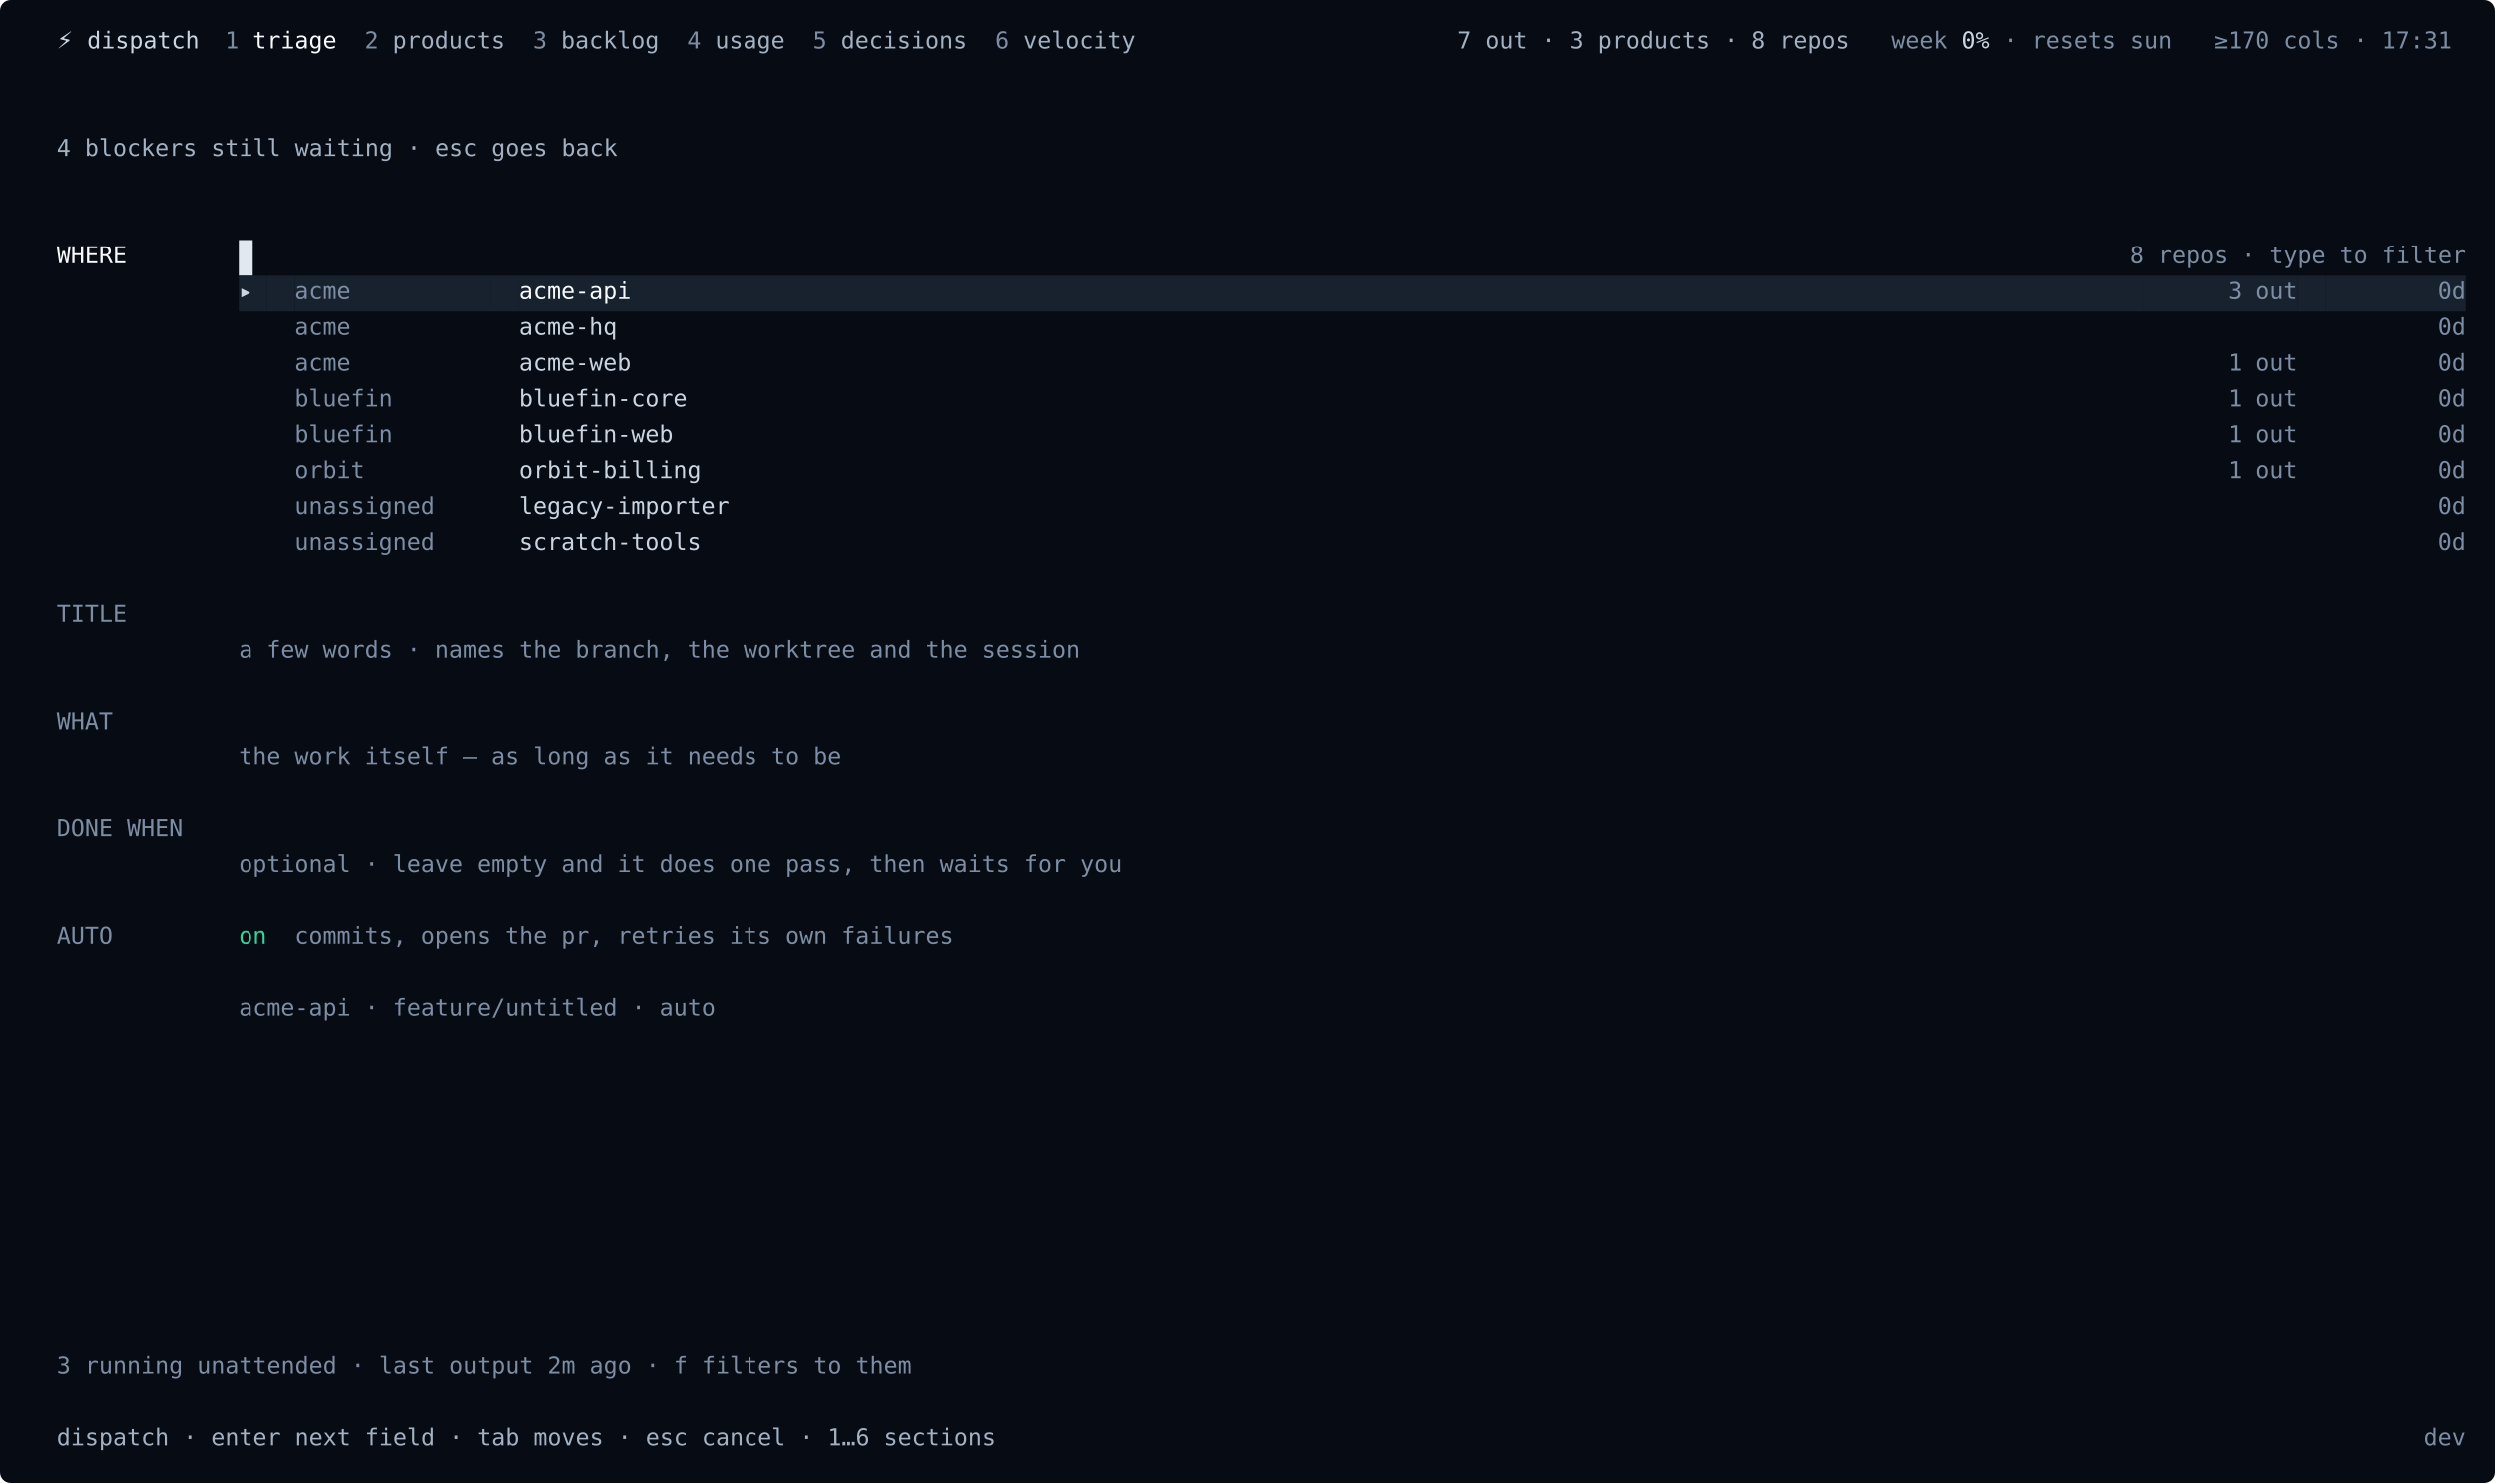
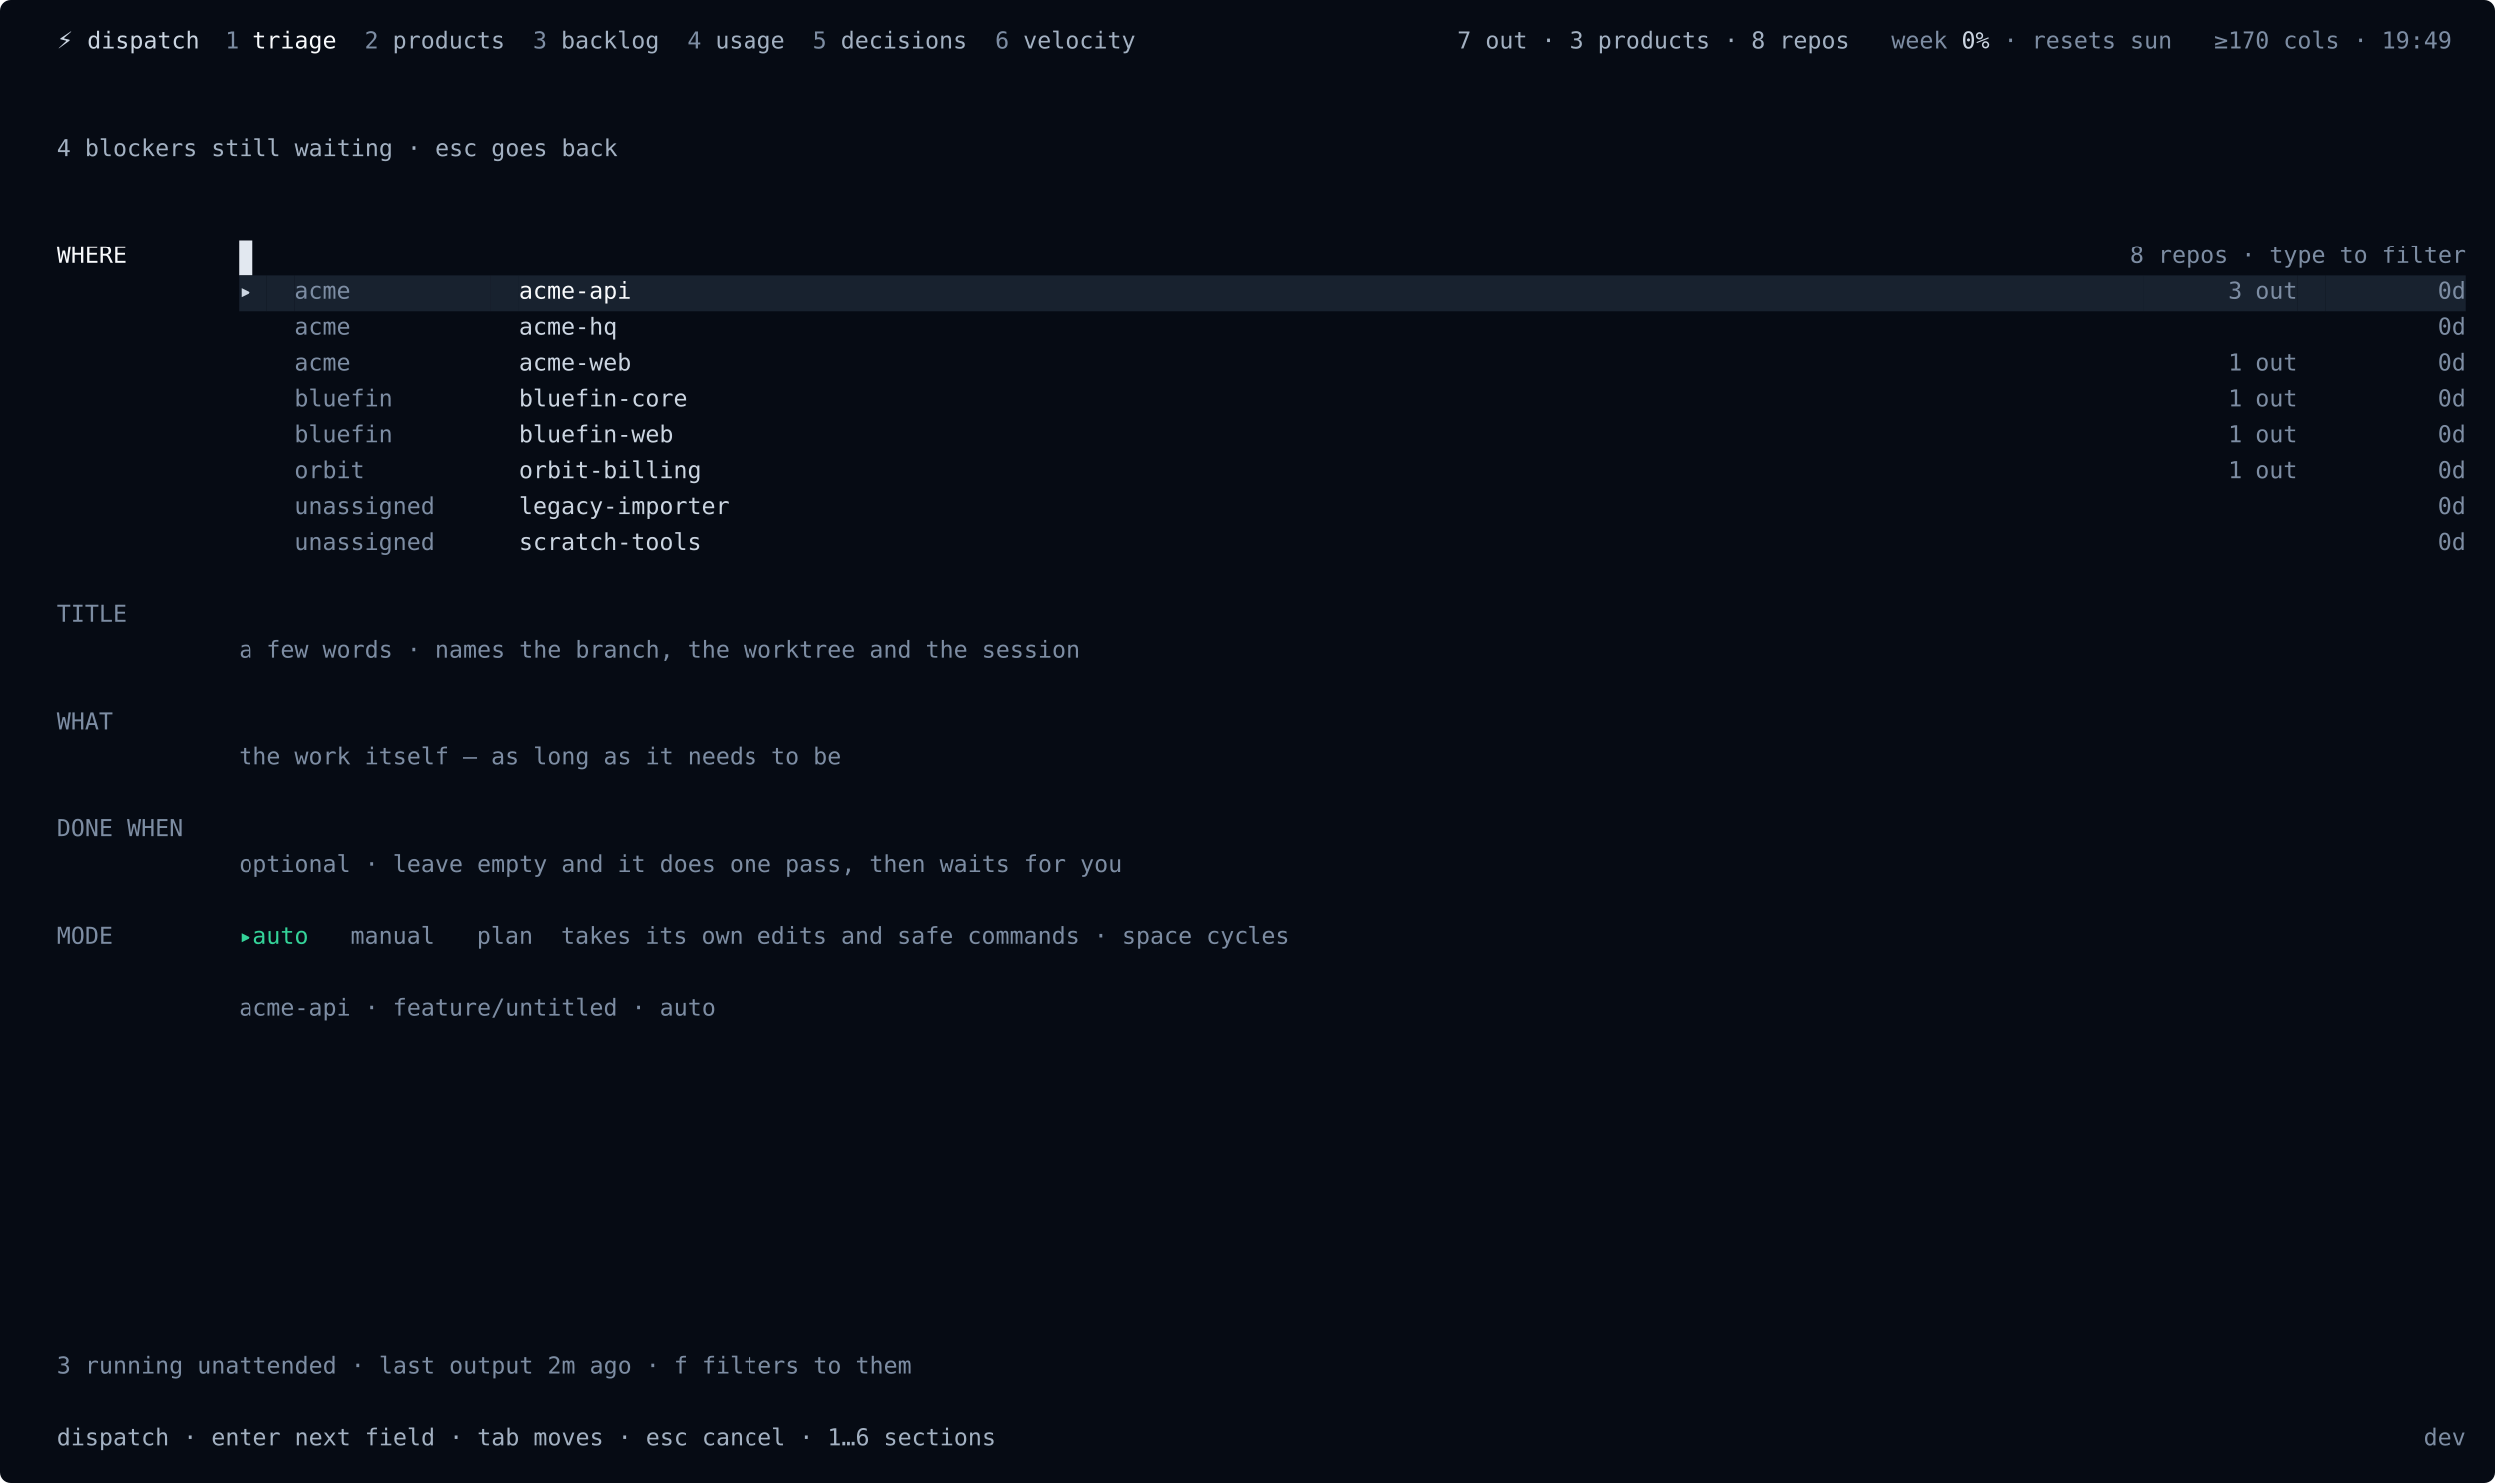
<svg xmlns="http://www.w3.org/2000/svg" width="1393" height="828" viewBox="0 0 1393 828" role="img" aria-label="Dispatching from the fleet">
  <rect width="1393" height="828" rx="6" fill="#060b14" />
  <g font-family="ui-monospace, SFMono-Regular, Menlo, Consolas, 'DejaVu Sans Mono', monospace" font-size="13.0" xml:space="preserve">
    <rect x="133.30" y="134.00" width="7.82" height="20.00" fill="#e2e8f0" />
    <rect x="133.30" y="154.00" width="15.64" height="20.00" fill="#18222f" />
    <rect x="148.94" y="154.00" width="15.64" height="20.00" fill="#18222f" />
    <rect x="164.58" y="154.00" width="109.48" height="20.00" fill="#18222f" />
    <rect x="274.06" y="154.00" width="15.64" height="20.00" fill="#18222f" />
    <rect x="289.70" y="154.00" width="907.12" height="20.00" fill="#18222f" />
    <rect x="1196.82" y="154.00" width="15.64" height="20.00" fill="#18222f" />
    <rect x="1212.46" y="154.00" width="70.38" height="20.00" fill="#18222f" />
    <rect x="1282.84" y="154.00" width="15.64" height="20.00" fill="#18222f" />
    <rect x="1298.48" y="154.00" width="78.20" height="20.00" fill="#18222f" />
    <text xml:space="preserve" y="27.00" fill="#e2e8f0">
      <tspan x="16.00">  </tspan>
      <tspan x="31.64" fill="#cbd5e1">⚡ dispatch</tspan>
      <tspan x="109.84">  </tspan>
      <tspan x="125.48" fill="#7d8da3">1 </tspan>
      <tspan x="141.12" fill="#f8fafc">triage</tspan>
      <tspan x="188.04">  </tspan>
      <tspan x="203.68" fill="#7d8da3">2 </tspan>
      <tspan x="219.32" fill="#a3b1c2">products</tspan>
      <tspan x="281.88">  </tspan>
      <tspan x="297.52" fill="#7d8da3">3 </tspan>
      <tspan x="313.16" fill="#a3b1c2">backlog</tspan>
      <tspan x="367.90">  </tspan>
      <tspan x="383.54" fill="#7d8da3">4 </tspan>
      <tspan x="399.18" fill="#a3b1c2">usage</tspan>
      <tspan x="438.28">  </tspan>
      <tspan x="453.92" fill="#7d8da3">5 </tspan>
      <tspan x="469.56" fill="#a3b1c2">decisions</tspan>
      <tspan x="539.94">  </tspan>
      <tspan x="555.58" fill="#7d8da3">6 </tspan>
      <tspan x="571.22" fill="#a3b1c2">velocity</tspan>
      <tspan x="633.78">                       </tspan>
      <tspan x="813.64" fill="#a3b1c2">7 out · 3 products · 8 repos</tspan>
      <tspan x="1032.60">   </tspan>
      <tspan x="1056.06" fill="#7d8da3">week </tspan>
      <tspan x="1095.16" fill="#cbd5e1">0%</tspan>
      <tspan x="1110.80" fill="#7d8da3"> · resets sun</tspan>
      <tspan x="1212.46">   </tspan>
-       <tspan x="1235.92" fill="#7d8da3">≥170 cols · 17:31</tspan>
+       <tspan x="1235.92" fill="#7d8da3">≥170 cols · 19:49</tspan>
    </text>
    <text xml:space="preserve" y="87.00" fill="#e2e8f0">
      <tspan x="16.00">  </tspan>
      <tspan x="31.64" fill="#a3b1c2">4 blockers still waiting · esc goes back</tspan>
    </text>
    <text xml:space="preserve" y="147.00" fill="#e2e8f0">
      <tspan x="16.00">  </tspan>
      <tspan x="31.64" fill="#f8fafc">WHERE      </tspan>
      <tspan x="117.66">  </tspan>
      <tspan x="133.30" fill="#060b14"> </tspan>
      <tspan x="141.12">                                                                                                                                      </tspan>
      <tspan x="1189.00" fill="#7d8da3">8 repos · type to filter</tspan>
    </text>
    <text xml:space="preserve" y="167.00" fill="#e2e8f0">
      <tspan x="16.00">               </tspan>
      <tspan x="133.30" fill="#cbd5e1">▸ </tspan>
      <tspan x="148.94">  </tspan>
      <tspan x="164.58" fill="#7d8da3">acme          </tspan>
      <tspan x="274.06">  </tspan>
      <tspan x="289.70" fill="#f8fafc">acme-api                                                                                                            </tspan>
      <tspan x="1196.82">  </tspan>
      <tspan x="1212.46" fill="#7d8da3">    3 out</tspan>
      <tspan x="1282.84">  </tspan>
      <tspan x="1298.48" fill="#7d8da3">        0d</tspan>
    </text>
    <text xml:space="preserve" y="187.00" fill="#e2e8f0">
      <tspan x="16.00">               </tspan>
      <tspan x="133.30" fill="#cbd5e1">  </tspan>
      <tspan x="148.94">  </tspan>
      <tspan x="164.58" fill="#7d8da3">acme          </tspan>
      <tspan x="274.06">  </tspan>
      <tspan x="289.70" fill="#cbd5e1">acme-hq                                                                                                             </tspan>
      <tspan x="1196.82">  </tspan>
      <tspan x="1212.46" fill="#7d8da3">         </tspan>
      <tspan x="1282.84">  </tspan>
      <tspan x="1298.48" fill="#7d8da3">        0d</tspan>
    </text>
    <text xml:space="preserve" y="207.00" fill="#e2e8f0">
      <tspan x="16.00">               </tspan>
      <tspan x="133.30" fill="#cbd5e1">  </tspan>
      <tspan x="148.94">  </tspan>
      <tspan x="164.58" fill="#7d8da3">acme          </tspan>
      <tspan x="274.06">  </tspan>
      <tspan x="289.70" fill="#cbd5e1">acme-web                                                                                                            </tspan>
      <tspan x="1196.82">  </tspan>
      <tspan x="1212.46" fill="#7d8da3">    1 out</tspan>
      <tspan x="1282.84">  </tspan>
      <tspan x="1298.48" fill="#7d8da3">        0d</tspan>
    </text>
    <text xml:space="preserve" y="227.00" fill="#e2e8f0">
      <tspan x="16.00">               </tspan>
      <tspan x="133.30" fill="#cbd5e1">  </tspan>
      <tspan x="148.94">  </tspan>
      <tspan x="164.58" fill="#7d8da3">bluefin       </tspan>
      <tspan x="274.06">  </tspan>
      <tspan x="289.70" fill="#cbd5e1">bluefin-core                                                                                                        </tspan>
      <tspan x="1196.82">  </tspan>
      <tspan x="1212.46" fill="#7d8da3">    1 out</tspan>
      <tspan x="1282.84">  </tspan>
      <tspan x="1298.48" fill="#7d8da3">        0d</tspan>
    </text>
    <text xml:space="preserve" y="247.00" fill="#e2e8f0">
      <tspan x="16.00">               </tspan>
      <tspan x="133.30" fill="#cbd5e1">  </tspan>
      <tspan x="148.94">  </tspan>
      <tspan x="164.58" fill="#7d8da3">bluefin       </tspan>
      <tspan x="274.06">  </tspan>
      <tspan x="289.70" fill="#cbd5e1">bluefin-web                                                                                                         </tspan>
      <tspan x="1196.82">  </tspan>
      <tspan x="1212.46" fill="#7d8da3">    1 out</tspan>
      <tspan x="1282.84">  </tspan>
      <tspan x="1298.48" fill="#7d8da3">        0d</tspan>
    </text>
    <text xml:space="preserve" y="267.00" fill="#e2e8f0">
      <tspan x="16.00">               </tspan>
      <tspan x="133.30" fill="#cbd5e1">  </tspan>
      <tspan x="148.94">  </tspan>
      <tspan x="164.58" fill="#7d8da3">orbit         </tspan>
      <tspan x="274.06">  </tspan>
      <tspan x="289.70" fill="#cbd5e1">orbit-billing                                                                                                       </tspan>
      <tspan x="1196.82">  </tspan>
      <tspan x="1212.46" fill="#7d8da3">    1 out</tspan>
      <tspan x="1282.84">  </tspan>
      <tspan x="1298.48" fill="#7d8da3">        0d</tspan>
    </text>
    <text xml:space="preserve" y="287.00" fill="#e2e8f0">
      <tspan x="16.00">               </tspan>
      <tspan x="133.30" fill="#cbd5e1">  </tspan>
      <tspan x="148.94">  </tspan>
      <tspan x="164.58" fill="#7d8da3">unassigned    </tspan>
      <tspan x="274.06">  </tspan>
      <tspan x="289.70" fill="#cbd5e1">legacy-importer                                                                                                     </tspan>
      <tspan x="1196.82">  </tspan>
      <tspan x="1212.46" fill="#7d8da3">         </tspan>
      <tspan x="1282.84">  </tspan>
      <tspan x="1298.48" fill="#7d8da3">        0d</tspan>
    </text>
    <text xml:space="preserve" y="307.00" fill="#e2e8f0">
      <tspan x="16.00">               </tspan>
      <tspan x="133.30" fill="#cbd5e1">  </tspan>
      <tspan x="148.94">  </tspan>
      <tspan x="164.58" fill="#7d8da3">unassigned    </tspan>
      <tspan x="274.06">  </tspan>
      <tspan x="289.70" fill="#cbd5e1">scratch-tools                                                                                                       </tspan>
      <tspan x="1196.82">  </tspan>
      <tspan x="1212.46" fill="#7d8da3">         </tspan>
      <tspan x="1282.84">  </tspan>
      <tspan x="1298.48" fill="#7d8da3">        0d</tspan>
    </text>
    <text xml:space="preserve" y="347.00" fill="#e2e8f0">
      <tspan x="16.00">  </tspan>
      <tspan x="31.64" fill="#7d8da3">TITLE      </tspan>
    </text>
    <text xml:space="preserve" y="367.00" fill="#e2e8f0">
      <tspan x="16.00">               </tspan>
      <tspan x="133.30" fill="#7d8da3">a few words · names the branch, the worktree and the session</tspan>
    </text>
    <text xml:space="preserve" y="407.00" fill="#e2e8f0">
      <tspan x="16.00">  </tspan>
      <tspan x="31.64" fill="#7d8da3">WHAT       </tspan>
    </text>
    <text xml:space="preserve" y="427.00" fill="#e2e8f0">
      <tspan x="16.00">               </tspan>
      <tspan x="133.30" fill="#7d8da3">the work itself — as long as it needs to be</tspan>
    </text>
    <text xml:space="preserve" y="467.00" fill="#e2e8f0">
      <tspan x="16.00">  </tspan>
      <tspan x="31.64" fill="#7d8da3">DONE WHEN  </tspan>
    </text>
    <text xml:space="preserve" y="487.00" fill="#e2e8f0">
      <tspan x="16.00">               </tspan>
      <tspan x="133.30" fill="#7d8da3">optional · leave empty and it does one pass, then waits for you</tspan>
    </text>
    <text xml:space="preserve" y="527.00" fill="#e2e8f0">
      <tspan x="16.00">  </tspan>
-       <tspan x="31.64" fill="#7d8da3">AUTO       </tspan>
+       <tspan x="31.64" fill="#7d8da3">MODE       </tspan>
      <tspan x="117.66">  </tspan>
-       <tspan x="133.30" fill="#34d399">on</tspan>
-       <tspan x="148.94">  </tspan>
-       <tspan x="164.58" fill="#7d8da3">commits, opens the pr, retries its own failures</tspan>
+       <tspan x="133.30" fill="#34d399">▸auto</tspan>
+       <tspan x="172.40">  </tspan>
+       <tspan x="188.04" fill="#7d8da3"> manual</tspan>
+       <tspan x="242.78">  </tspan>
+       <tspan x="258.42" fill="#7d8da3"> plan</tspan>
+       <tspan x="297.52">  </tspan>
+       <tspan x="313.16" fill="#7d8da3">takes its own edits and safe commands · space cycles</tspan>
    </text>
    <text xml:space="preserve" y="567.00" fill="#e2e8f0">
      <tspan x="16.00">               </tspan>
      <tspan x="133.30" fill="#7d8da3">acme-api · feature/untitled · auto</tspan>
    </text>
    <text xml:space="preserve" y="767.00" fill="#e2e8f0">
      <tspan x="16.00">  </tspan>
      <tspan x="31.64" fill="#7d8da3">3 running unattended · last output 2m ago · f filters to them</tspan>
    </text>
    <text xml:space="preserve" y="807.00" fill="#e2e8f0">
      <tspan x="16.00">  </tspan>
      <tspan x="31.64" fill="#a3b1c2">dispatch · enter next field · tab moves · esc cancel · 1…6 sections</tspan>
      <tspan x="555.58">                                                                                                      </tspan>
      <tspan x="1353.22" fill="#7d8da3">dev</tspan>
    </text>
  </g>
</svg>
